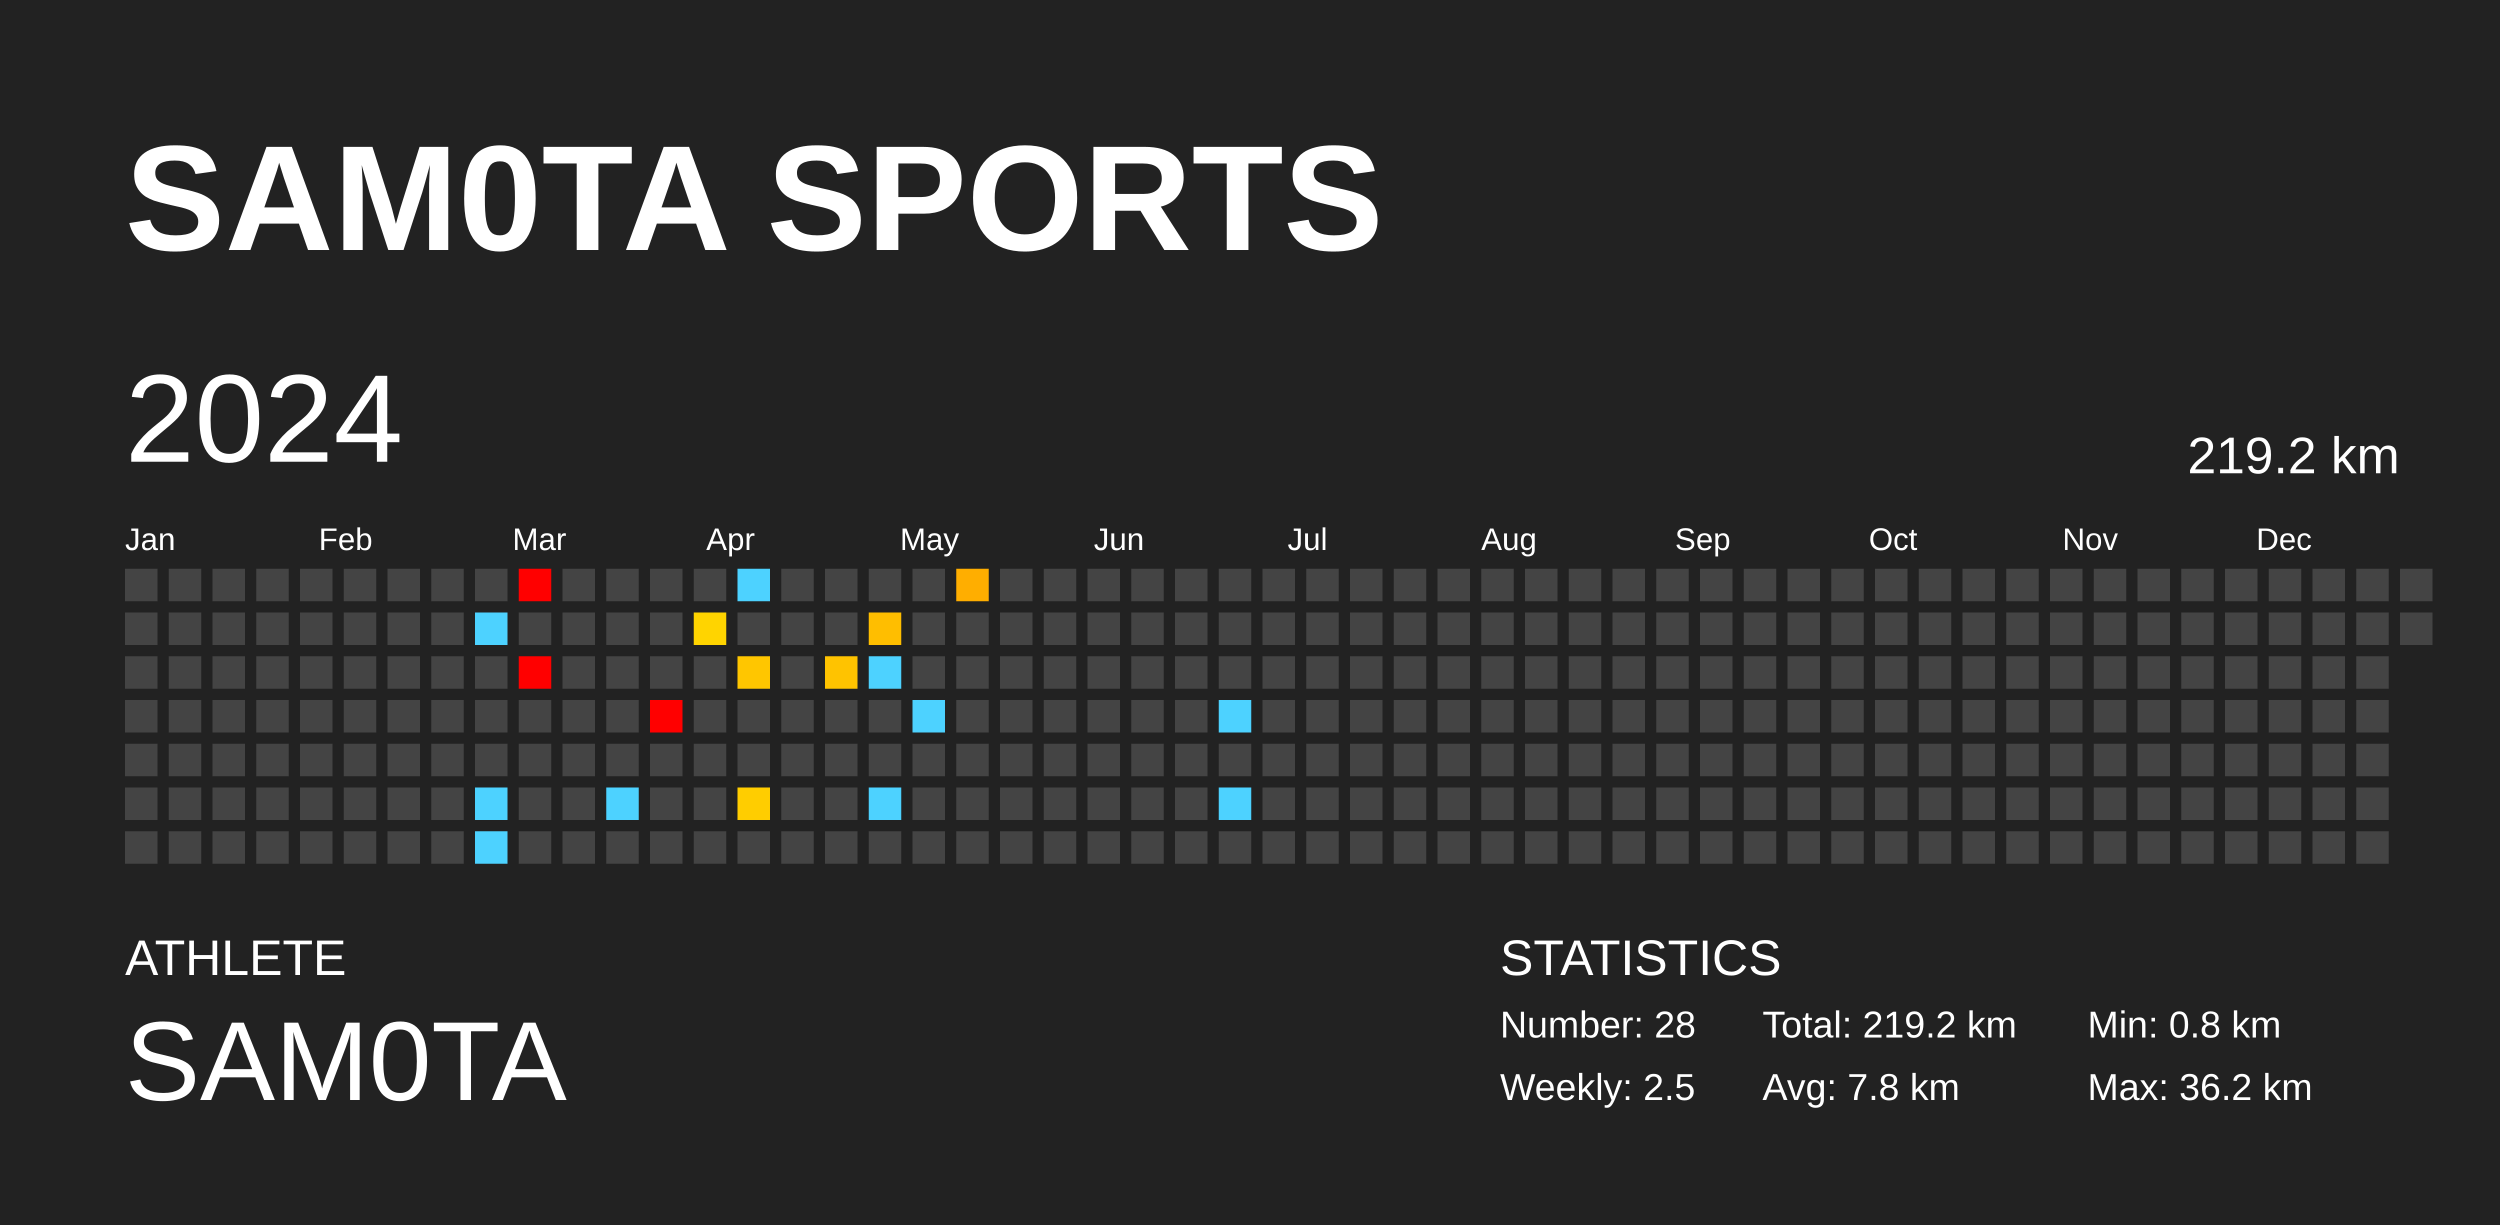
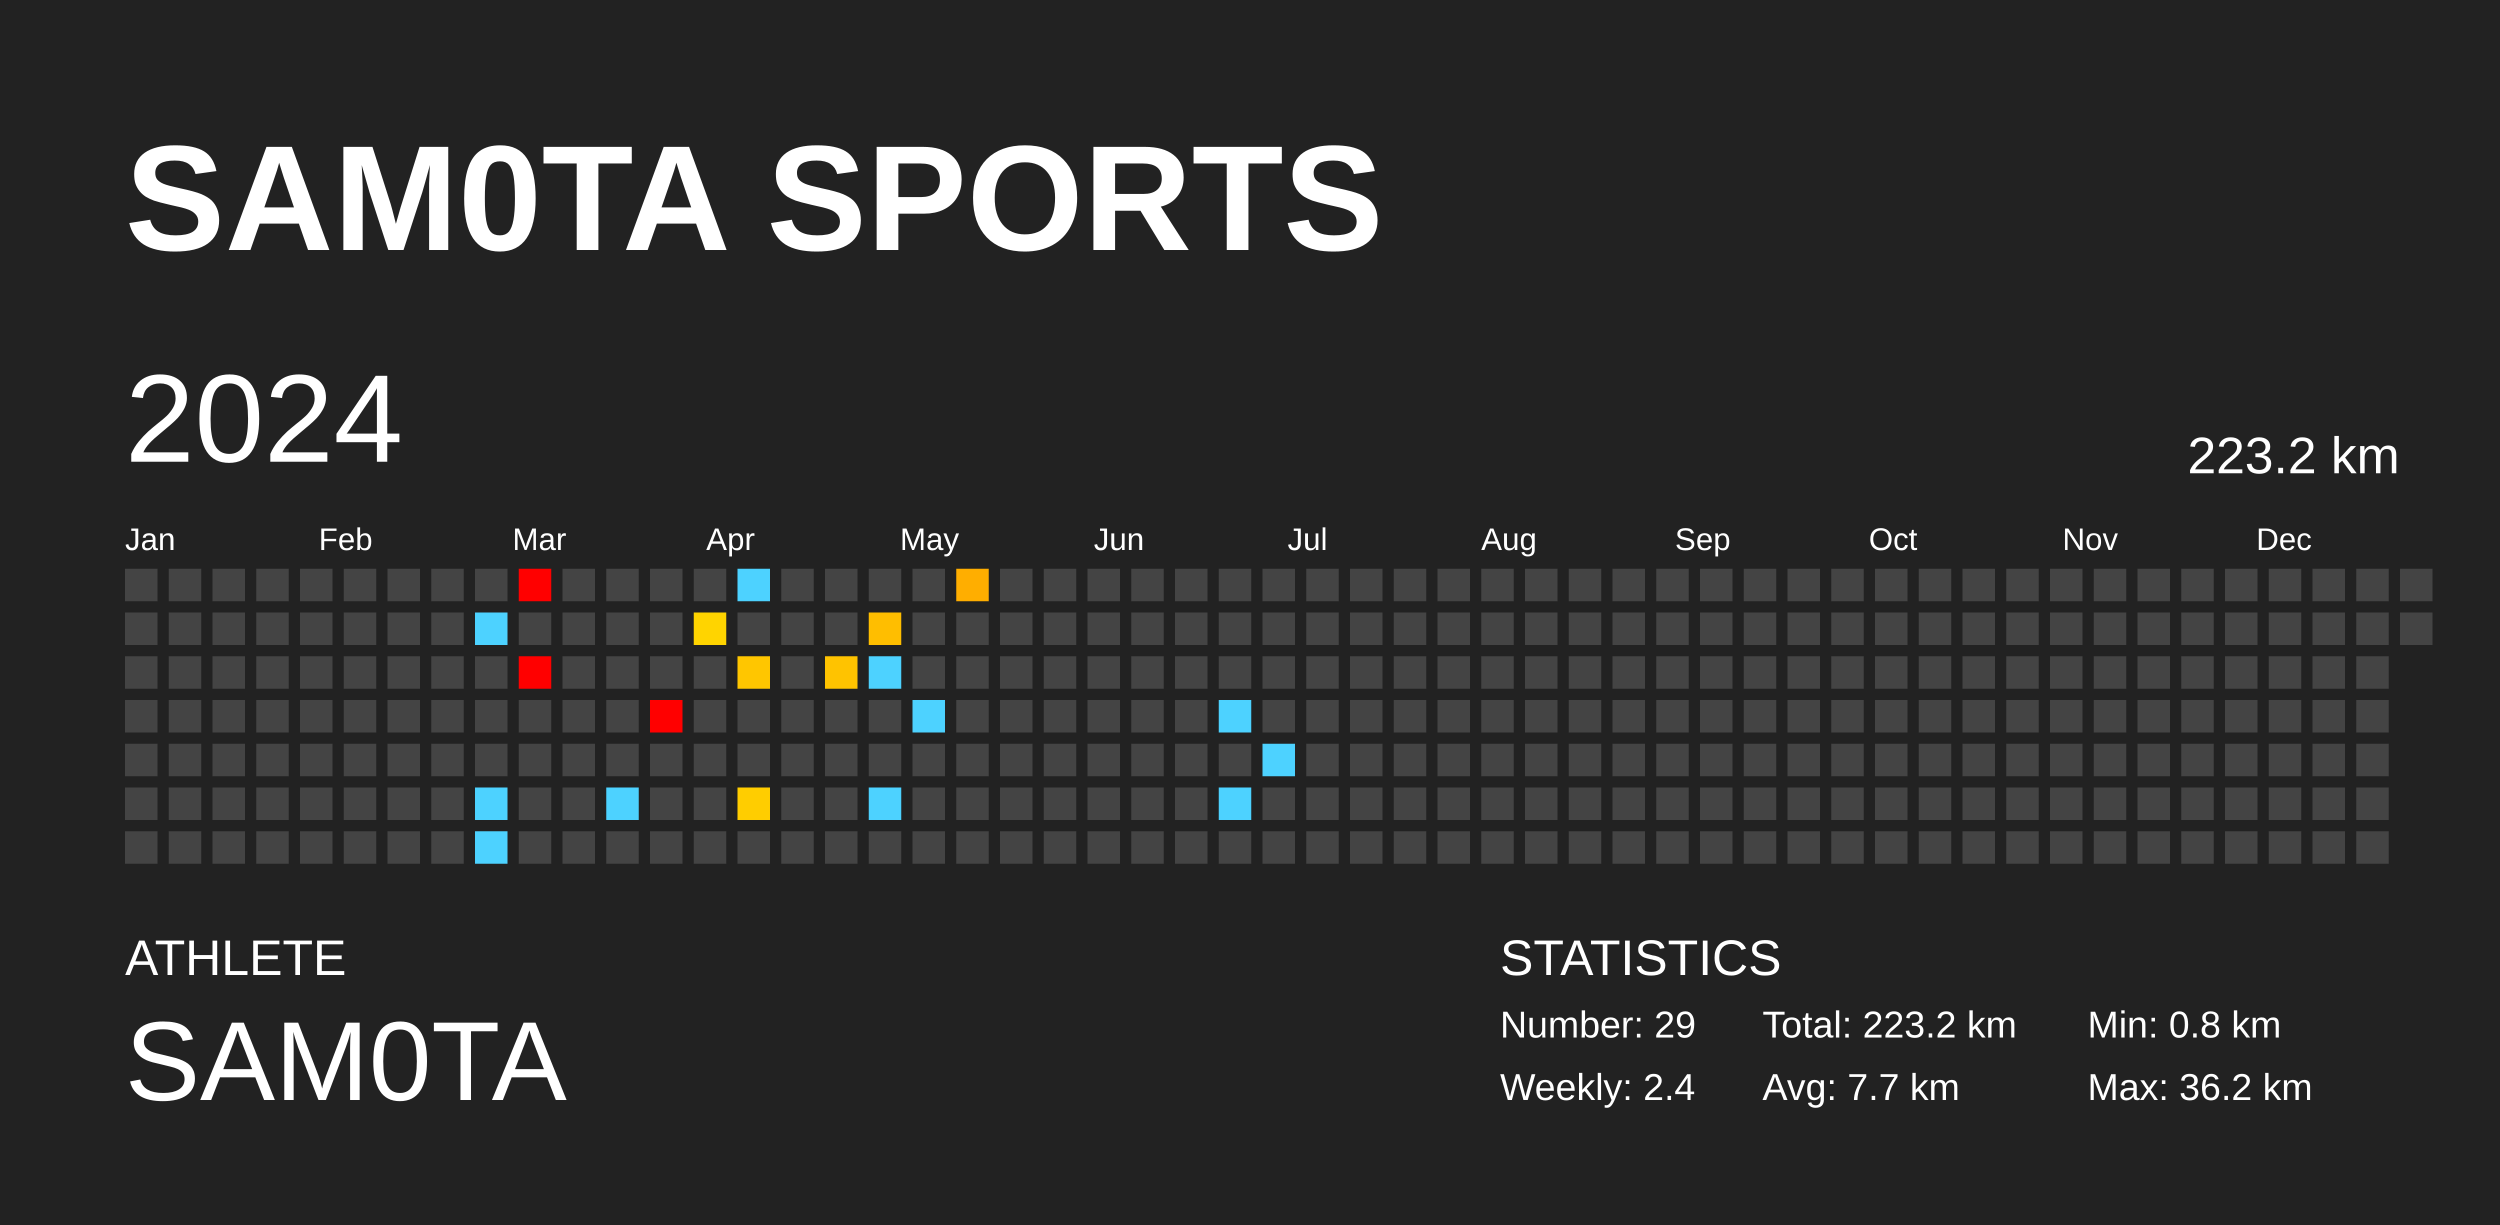
<svg xmlns="http://www.w3.org/2000/svg" baseProfile="full" height="98mm" version="1.1" viewBox="0,0,200,98" width="200mm">
  <defs />
  <rect fill="#222222" height="98" width="200" x="0" y="0" />
  <text fill="#FFFFFF" style="font-size:12px; font-family:Arial; font-weight:bold;" x="10" y="20">SAM0TA SPORTS</text>
  <text fill="#FFFFFF" style="font-size:4px; font-family:Arial" x="10" y="78">ATHLETE</text>
  <text fill="#FFFFFF" style="font-size:9px; font-family:Arial" x="10" y="88">SAM0TA</text>
  <text fill="#FFFFFF" style="font-size:4px; font-family:Arial" x="120" y="78">STATISTICS</text>
-   <text fill="#FFFFFF" style="font-size:3px; font-family:Arial" x="120" y="83">Number: 28</text>
-   <text fill="#FFFFFF" style="font-size:3px; font-family:Arial" x="120" y="88">Weekly: 2.5</text>
-   <text fill="#FFFFFF" style="font-size:3px; font-family:Arial" x="141" y="83">Total: 219.2 km</text>
-   <text fill="#FFFFFF" style="font-size:3px; font-family:Arial" x="141" y="88">Avg: 7.8 km</text>
+   <text fill="#FFFFFF" style="font-size:3px; font-family:Arial" x="120" y="83">Number: 29</text>
+   <text fill="#FFFFFF" style="font-size:3px; font-family:Arial" x="120" y="88">Weekly: 2.4</text>
+   <text fill="#FFFFFF" style="font-size:3px; font-family:Arial" x="141" y="83">Total: 223.2 km</text>
+   <text fill="#FFFFFF" style="font-size:3px; font-family:Arial" x="141" y="88">Avg: 7.7 km</text>
  <text fill="#FFFFFF" style="font-size:3px; font-family:Arial" x="167" y="83">Min: 0.8 km</text>
  <text fill="#FFFFFF" style="font-size:3px; font-family:Arial" x="167" y="88">Max: 36.2 km</text>
  <text dominant-baseline="hanging" fill="#FFFFFF" style="font-size:10.0px; font-family:Arial;" x="10" y="30">2024</text>
-   <text dominant-baseline="hanging" fill="#FFFFFF" style="font-size:4.125px; font-family:Arial;" x="175" y="35">219.2 km</text>
+   <text dominant-baseline="hanging" fill="#FFFFFF" style="font-size:4.125px; font-family:Arial;" x="175" y="35">223.2 km</text>
  <text fill="#FFFFFF" style="font-size:2.5px; font-family:Arial" x="10.0" y="44">Jan</text>
  <text fill="#FFFFFF" style="font-size:2.5px; font-family:Arial" x="25.5" y="44">Feb</text>
  <text fill="#FFFFFF" style="font-size:2.5px; font-family:Arial" x="41.0" y="44">Mar</text>
  <text fill="#FFFFFF" style="font-size:2.5px; font-family:Arial" x="56.5" y="44">Apr</text>
  <text fill="#FFFFFF" style="font-size:2.5px; font-family:Arial" x="72.0" y="44">May</text>
  <text fill="#FFFFFF" style="font-size:2.5px; font-family:Arial" x="87.5" y="44">Jun</text>
  <text fill="#FFFFFF" style="font-size:2.5px; font-family:Arial" x="103.0" y="44">Jul</text>
  <text fill="#FFFFFF" style="font-size:2.5px; font-family:Arial" x="118.5" y="44">Aug</text>
  <text fill="#FFFFFF" style="font-size:2.5px; font-family:Arial" x="134.0" y="44">Sep</text>
  <text fill="#FFFFFF" style="font-size:2.5px; font-family:Arial" x="149.5" y="44">Oct</text>
  <text fill="#FFFFFF" style="font-size:2.5px; font-family:Arial" x="165.0" y="44">Nov</text>
  <text fill="#FFFFFF" style="font-size:2.5px; font-family:Arial" x="180.5" y="44">Dec</text>
  <rect fill="#444444" height="2.6" width="2.6" x="10.0" y="45.5" />
  <rect fill="#444444" height="2.6" width="2.6" x="10.0" y="49.0" />
  <rect fill="#444444" height="2.6" width="2.6" x="10.0" y="52.5" />
  <rect fill="#444444" height="2.6" width="2.6" x="10.0" y="56.0" />
  <rect fill="#444444" height="2.6" width="2.6" x="10.0" y="59.5" />
  <rect fill="#444444" height="2.6" width="2.6" x="10.0" y="63.0" />
  <rect fill="#444444" height="2.6" width="2.6" x="10.0" y="66.5" />
  <rect fill="#444444" height="2.6" width="2.6" x="13.5" y="45.5" />
  <rect fill="#444444" height="2.6" width="2.6" x="13.5" y="49.0" />
  <rect fill="#444444" height="2.6" width="2.6" x="13.5" y="52.5" />
  <rect fill="#444444" height="2.6" width="2.6" x="13.5" y="56.0" />
  <rect fill="#444444" height="2.6" width="2.6" x="13.5" y="59.5" />
  <rect fill="#444444" height="2.6" width="2.6" x="13.5" y="63.0" />
  <rect fill="#444444" height="2.6" width="2.6" x="13.5" y="66.5" />
  <rect fill="#444444" height="2.6" width="2.6" x="17.0" y="45.5" />
  <rect fill="#444444" height="2.6" width="2.6" x="17.0" y="49.0" />
  <rect fill="#444444" height="2.6" width="2.6" x="17.0" y="52.5" />
  <rect fill="#444444" height="2.6" width="2.6" x="17.0" y="56.0" />
  <rect fill="#444444" height="2.6" width="2.6" x="17.0" y="59.5" />
  <rect fill="#444444" height="2.6" width="2.6" x="17.0" y="63.0" />
  <rect fill="#444444" height="2.6" width="2.6" x="17.0" y="66.5" />
  <rect fill="#444444" height="2.6" width="2.6" x="20.5" y="45.5" />
  <rect fill="#444444" height="2.6" width="2.6" x="20.5" y="49.0" />
  <rect fill="#444444" height="2.6" width="2.6" x="20.5" y="52.5" />
  <rect fill="#444444" height="2.6" width="2.6" x="20.5" y="56.0" />
  <rect fill="#444444" height="2.6" width="2.6" x="20.5" y="59.5" />
  <rect fill="#444444" height="2.6" width="2.6" x="20.5" y="63.0" />
  <rect fill="#444444" height="2.6" width="2.6" x="20.5" y="66.5" />
  <rect fill="#444444" height="2.6" width="2.6" x="24.0" y="45.5" />
  <rect fill="#444444" height="2.6" width="2.6" x="24.0" y="49.0" />
  <rect fill="#444444" height="2.6" width="2.6" x="24.0" y="52.5" />
  <rect fill="#444444" height="2.6" width="2.6" x="24.0" y="56.0" />
  <rect fill="#444444" height="2.6" width="2.6" x="24.0" y="59.5" />
  <rect fill="#444444" height="2.6" width="2.6" x="24.0" y="63.0" />
  <rect fill="#444444" height="2.6" width="2.6" x="24.0" y="66.5" />
  <rect fill="#444444" height="2.6" width="2.6" x="27.5" y="45.5" />
  <rect fill="#444444" height="2.6" width="2.6" x="27.5" y="49.0" />
  <rect fill="#444444" height="2.6" width="2.6" x="27.5" y="52.5" />
  <rect fill="#444444" height="2.6" width="2.6" x="27.5" y="56.0" />
  <rect fill="#444444" height="2.6" width="2.6" x="27.5" y="59.5" />
  <rect fill="#444444" height="2.6" width="2.6" x="27.5" y="63.0" />
  <rect fill="#444444" height="2.6" width="2.6" x="27.5" y="66.5" />
  <rect fill="#444444" height="2.6" width="2.6" x="31.0" y="45.5" />
  <rect fill="#444444" height="2.6" width="2.6" x="31.0" y="49.0" />
  <rect fill="#444444" height="2.6" width="2.6" x="31.0" y="52.5" />
  <rect fill="#444444" height="2.6" width="2.6" x="31.0" y="56.0" />
  <rect fill="#444444" height="2.6" width="2.6" x="31.0" y="59.5" />
  <rect fill="#444444" height="2.6" width="2.6" x="31.0" y="63.0" />
  <rect fill="#444444" height="2.6" width="2.6" x="31.0" y="66.5" />
  <rect fill="#444444" height="2.6" width="2.6" x="34.5" y="45.5" />
  <rect fill="#444444" height="2.6" width="2.6" x="34.5" y="49.0" />
  <rect fill="#444444" height="2.6" width="2.6" x="34.5" y="52.5" />
  <rect fill="#444444" height="2.6" width="2.6" x="34.5" y="56.0" />
  <rect fill="#444444" height="2.6" width="2.6" x="34.5" y="59.5" />
  <rect fill="#444444" height="2.6" width="2.6" x="34.5" y="63.0" />
  <rect fill="#444444" height="2.6" width="2.6" x="34.5" y="66.5" />
  <rect fill="#444444" height="2.6" width="2.6" x="38.0" y="45.5" />
  <rect fill="#4dd2ff" height="2.6" width="2.6" x="38.0" y="49.0" />
  <rect fill="#444444" height="2.6" width="2.6" x="38.0" y="52.5" />
  <rect fill="#444444" height="2.6" width="2.6" x="38.0" y="56.0" />
  <rect fill="#444444" height="2.6" width="2.6" x="38.0" y="59.5" />
  <rect fill="#4dd2ff" height="2.6" width="2.6" x="38.0" y="63.0" />
  <rect fill="#4dd2ff" height="2.6" width="2.6" x="38.0" y="66.5" />
  <rect fill="red" height="2.6" width="2.6" x="41.5" y="45.5" />
  <rect fill="#444444" height="2.6" width="2.6" x="41.5" y="49.0" />
  <rect fill="red" height="2.6" width="2.6" x="41.5" y="52.5" />
  <rect fill="#444444" height="2.6" width="2.6" x="41.5" y="56.0" />
  <rect fill="#444444" height="2.6" width="2.6" x="41.5" y="59.5" />
  <rect fill="#444444" height="2.6" width="2.6" x="41.5" y="63.0" />
  <rect fill="#444444" height="2.6" width="2.6" x="41.5" y="66.5" />
  <rect fill="#444444" height="2.6" width="2.6" x="45.0" y="45.5" />
  <rect fill="#444444" height="2.6" width="2.6" x="45.0" y="49.0" />
  <rect fill="#444444" height="2.6" width="2.6" x="45.0" y="52.5" />
  <rect fill="#444444" height="2.6" width="2.6" x="45.0" y="56.0" />
  <rect fill="#444444" height="2.6" width="2.6" x="45.0" y="59.5" />
  <rect fill="#444444" height="2.6" width="2.6" x="45.0" y="63.0" />
  <rect fill="#444444" height="2.6" width="2.6" x="45.0" y="66.5" />
  <rect fill="#444444" height="2.6" width="2.6" x="48.5" y="45.5" />
  <rect fill="#444444" height="2.6" width="2.6" x="48.5" y="49.0" />
  <rect fill="#444444" height="2.6" width="2.6" x="48.5" y="52.5" />
  <rect fill="#444444" height="2.6" width="2.6" x="48.5" y="56.0" />
  <rect fill="#444444" height="2.6" width="2.6" x="48.5" y="59.5" />
  <rect fill="#4dd2ff" height="2.6" width="2.6" x="48.5" y="63.0" />
  <rect fill="#444444" height="2.6" width="2.6" x="48.5" y="66.5" />
  <rect fill="#444444" height="2.6" width="2.6" x="52.0" y="45.5" />
  <rect fill="#444444" height="2.6" width="2.6" x="52.0" y="49.0" />
  <rect fill="#444444" height="2.6" width="2.6" x="52.0" y="52.5" />
  <rect fill="red" height="2.6" width="2.6" x="52.0" y="56.0" />
  <rect fill="#444444" height="2.6" width="2.6" x="52.0" y="59.5" />
  <rect fill="#444444" height="2.6" width="2.6" x="52.0" y="63.0" />
  <rect fill="#444444" height="2.6" width="2.6" x="52.0" y="66.5" />
  <rect fill="#444444" height="2.6" width="2.6" x="55.5" y="45.5" />
  <rect fill="#ffd400" height="2.6" width="2.6" x="55.5" y="49.0" />
  <rect fill="#444444" height="2.6" width="2.6" x="55.5" y="52.5" />
  <rect fill="#444444" height="2.6" width="2.6" x="55.5" y="56.0" />
  <rect fill="#444444" height="2.6" width="2.6" x="55.5" y="59.5" />
  <rect fill="#444444" height="2.6" width="2.6" x="55.5" y="63.0" />
  <rect fill="#444444" height="2.6" width="2.6" x="55.5" y="66.5" />
  <rect fill="#4dd2ff" height="2.6" width="2.6" x="59.0" y="45.5" />
  <rect fill="#444444" height="2.6" width="2.6" x="59.0" y="49.0" />
  <rect fill="#ffc600" height="2.6" width="2.6" x="59.0" y="52.5" />
  <rect fill="#444444" height="2.6" width="2.6" x="59.0" y="56.0" />
  <rect fill="#444444" height="2.6" width="2.6" x="59.0" y="59.5" />
  <rect fill="#ffcd00" height="2.6" width="2.6" x="59.0" y="63.0" />
  <rect fill="#444444" height="2.6" width="2.6" x="59.0" y="66.5" />
  <rect fill="#444444" height="2.6" width="2.6" x="62.5" y="45.5" />
  <rect fill="#444444" height="2.6" width="2.6" x="62.5" y="49.0" />
  <rect fill="#444444" height="2.6" width="2.6" x="62.5" y="52.5" />
  <rect fill="#444444" height="2.6" width="2.6" x="62.5" y="56.0" />
  <rect fill="#444444" height="2.6" width="2.6" x="62.5" y="59.5" />
  <rect fill="#444444" height="2.6" width="2.6" x="62.5" y="63.0" />
  <rect fill="#444444" height="2.6" width="2.6" x="62.5" y="66.5" />
  <rect fill="#444444" height="2.6" width="2.6" x="66.0" y="45.5" />
  <rect fill="#444444" height="2.6" width="2.6" x="66.0" y="49.0" />
  <rect fill="#ffc300" height="2.6" width="2.6" x="66.0" y="52.5" />
  <rect fill="#444444" height="2.6" width="2.6" x="66.0" y="56.0" />
  <rect fill="#444444" height="2.6" width="2.6" x="66.0" y="59.5" />
  <rect fill="#444444" height="2.6" width="2.6" x="66.0" y="63.0" />
  <rect fill="#444444" height="2.6" width="2.6" x="66.0" y="66.5" />
  <rect fill="#444444" height="2.6" width="2.6" x="69.5" y="45.5" />
  <rect fill="#ffbe00" height="2.6" width="2.6" x="69.5" y="49.0" />
  <rect fill="#4dd2ff" height="2.6" width="2.6" x="69.5" y="52.5" />
  <rect fill="#444444" height="2.6" width="2.6" x="69.5" y="56.0" />
  <rect fill="#444444" height="2.6" width="2.6" x="69.5" y="59.5" />
  <rect fill="#4dd2ff" height="2.6" width="2.6" x="69.5" y="63.0" />
  <rect fill="#444444" height="2.6" width="2.6" x="69.5" y="66.5" />
  <rect fill="#444444" height="2.6" width="2.6" x="73.0" y="45.5" />
  <rect fill="#444444" height="2.6" width="2.6" x="73.0" y="49.0" />
  <rect fill="#444444" height="2.6" width="2.6" x="73.0" y="52.5" />
  <rect fill="#4dd2ff" height="2.6" width="2.6" x="73.0" y="56.0" />
  <rect fill="#444444" height="2.6" width="2.6" x="73.0" y="59.5" />
  <rect fill="#444444" height="2.6" width="2.6" x="73.0" y="63.0" />
  <rect fill="#444444" height="2.6" width="2.6" x="73.0" y="66.5" />
  <rect fill="#ffae00" height="2.6" width="2.6" x="76.5" y="45.5" />
  <rect fill="#444444" height="2.6" width="2.6" x="76.5" y="49.0" />
  <rect fill="#444444" height="2.6" width="2.6" x="76.5" y="52.5" />
  <rect fill="#444444" height="2.6" width="2.6" x="76.5" y="56.0" />
  <rect fill="#444444" height="2.6" width="2.6" x="76.5" y="59.5" />
  <rect fill="#444444" height="2.6" width="2.6" x="76.5" y="63.0" />
  <rect fill="#444444" height="2.6" width="2.6" x="76.5" y="66.5" />
  <rect fill="#444444" height="2.6" width="2.6" x="80.0" y="45.5" />
  <rect fill="#444444" height="2.6" width="2.6" x="80.0" y="49.0" />
  <rect fill="#444444" height="2.6" width="2.6" x="80.0" y="52.5" />
  <rect fill="#444444" height="2.6" width="2.6" x="80.0" y="56.0" />
  <rect fill="#444444" height="2.6" width="2.6" x="80.0" y="59.5" />
  <rect fill="#444444" height="2.6" width="2.6" x="80.0" y="63.0" />
  <rect fill="#444444" height="2.6" width="2.6" x="80.0" y="66.5" />
  <rect fill="#444444" height="2.6" width="2.6" x="83.5" y="45.5" />
  <rect fill="#444444" height="2.6" width="2.6" x="83.5" y="49.0" />
  <rect fill="#444444" height="2.6" width="2.6" x="83.5" y="52.5" />
  <rect fill="#444444" height="2.6" width="2.6" x="83.5" y="56.0" />
  <rect fill="#444444" height="2.6" width="2.6" x="83.5" y="59.5" />
  <rect fill="#444444" height="2.6" width="2.6" x="83.5" y="63.0" />
  <rect fill="#444444" height="2.6" width="2.6" x="83.5" y="66.5" />
  <rect fill="#444444" height="2.6" width="2.6" x="87.0" y="45.5" />
  <rect fill="#444444" height="2.6" width="2.6" x="87.0" y="49.0" />
  <rect fill="#444444" height="2.6" width="2.6" x="87.0" y="52.5" />
  <rect fill="#444444" height="2.6" width="2.6" x="87.0" y="56.0" />
  <rect fill="#444444" height="2.6" width="2.6" x="87.0" y="59.5" />
  <rect fill="#444444" height="2.6" width="2.6" x="87.0" y="63.0" />
  <rect fill="#444444" height="2.6" width="2.6" x="87.0" y="66.5" />
  <rect fill="#444444" height="2.6" width="2.6" x="90.5" y="45.5" />
  <rect fill="#444444" height="2.6" width="2.6" x="90.5" y="49.0" />
  <rect fill="#444444" height="2.6" width="2.6" x="90.5" y="52.5" />
  <rect fill="#444444" height="2.6" width="2.6" x="90.5" y="56.0" />
  <rect fill="#444444" height="2.6" width="2.6" x="90.5" y="59.5" />
  <rect fill="#444444" height="2.6" width="2.6" x="90.5" y="63.0" />
  <rect fill="#444444" height="2.6" width="2.6" x="90.5" y="66.5" />
  <rect fill="#444444" height="2.6" width="2.6" x="94.0" y="45.5" />
  <rect fill="#444444" height="2.6" width="2.6" x="94.0" y="49.0" />
  <rect fill="#444444" height="2.6" width="2.6" x="94.0" y="52.5" />
  <rect fill="#444444" height="2.6" width="2.6" x="94.0" y="56.0" />
  <rect fill="#444444" height="2.6" width="2.6" x="94.0" y="59.5" />
  <rect fill="#444444" height="2.6" width="2.6" x="94.0" y="63.0" />
  <rect fill="#444444" height="2.6" width="2.6" x="94.0" y="66.5" />
  <rect fill="#444444" height="2.6" width="2.6" x="97.5" y="45.5" />
  <rect fill="#444444" height="2.6" width="2.6" x="97.5" y="49.0" />
  <rect fill="#444444" height="2.6" width="2.6" x="97.5" y="52.5" />
  <rect fill="#4dd2ff" height="2.6" width="2.6" x="97.5" y="56.0" />
  <rect fill="#444444" height="2.6" width="2.6" x="97.5" y="59.5" />
  <rect fill="#4dd2ff" height="2.6" width="2.6" x="97.5" y="63.0" />
  <rect fill="#444444" height="2.6" width="2.6" x="97.5" y="66.5" />
  <rect fill="#444444" height="2.6" width="2.6" x="101.0" y="45.5" />
  <rect fill="#444444" height="2.6" width="2.6" x="101.0" y="49.0" />
  <rect fill="#444444" height="2.6" width="2.6" x="101.0" y="52.5" />
  <rect fill="#444444" height="2.6" width="2.6" x="101.0" y="56.0" />
-   <rect fill="#444444" height="2.6" width="2.6" x="101.0" y="59.5" />
+   <rect fill="#4dd2ff" height="2.6" width="2.6" x="101.0" y="59.5" />
  <rect fill="#444444" height="2.6" width="2.6" x="101.0" y="63.0" />
  <rect fill="#444444" height="2.6" width="2.6" x="101.0" y="66.5" />
  <rect fill="#444444" height="2.6" width="2.6" x="104.5" y="45.5" />
  <rect fill="#444444" height="2.6" width="2.6" x="104.5" y="49.0" />
  <rect fill="#444444" height="2.6" width="2.6" x="104.5" y="52.5" />
  <rect fill="#444444" height="2.6" width="2.6" x="104.5" y="56.0" />
  <rect fill="#444444" height="2.6" width="2.6" x="104.5" y="59.5" />
  <rect fill="#444444" height="2.6" width="2.6" x="104.5" y="63.0" />
  <rect fill="#444444" height="2.6" width="2.6" x="104.5" y="66.5" />
  <rect fill="#444444" height="2.6" width="2.6" x="108.0" y="45.5" />
  <rect fill="#444444" height="2.6" width="2.6" x="108.0" y="49.0" />
  <rect fill="#444444" height="2.6" width="2.6" x="108.0" y="52.5" />
  <rect fill="#444444" height="2.6" width="2.6" x="108.0" y="56.0" />
  <rect fill="#444444" height="2.6" width="2.6" x="108.0" y="59.5" />
  <rect fill="#444444" height="2.6" width="2.6" x="108.0" y="63.0" />
  <rect fill="#444444" height="2.6" width="2.6" x="108.0" y="66.5" />
  <rect fill="#444444" height="2.6" width="2.6" x="111.5" y="45.5" />
  <rect fill="#444444" height="2.6" width="2.6" x="111.5" y="49.0" />
  <rect fill="#444444" height="2.6" width="2.6" x="111.5" y="52.5" />
  <rect fill="#444444" height="2.6" width="2.6" x="111.5" y="56.0" />
  <rect fill="#444444" height="2.6" width="2.6" x="111.5" y="59.5" />
  <rect fill="#444444" height="2.6" width="2.6" x="111.5" y="63.0" />
  <rect fill="#444444" height="2.6" width="2.6" x="111.5" y="66.5" />
  <rect fill="#444444" height="2.6" width="2.6" x="115.0" y="45.5" />
  <rect fill="#444444" height="2.6" width="2.6" x="115.0" y="49.0" />
  <rect fill="#444444" height="2.6" width="2.6" x="115.0" y="52.5" />
  <rect fill="#444444" height="2.6" width="2.6" x="115.0" y="56.0" />
  <rect fill="#444444" height="2.6" width="2.6" x="115.0" y="59.5" />
  <rect fill="#444444" height="2.6" width="2.6" x="115.0" y="63.0" />
  <rect fill="#444444" height="2.6" width="2.6" x="115.0" y="66.5" />
  <rect fill="#444444" height="2.6" width="2.6" x="118.5" y="45.5" />
  <rect fill="#444444" height="2.6" width="2.6" x="118.5" y="49.0" />
  <rect fill="#444444" height="2.6" width="2.6" x="118.5" y="52.5" />
  <rect fill="#444444" height="2.6" width="2.6" x="118.5" y="56.0" />
  <rect fill="#444444" height="2.6" width="2.6" x="118.5" y="59.5" />
  <rect fill="#444444" height="2.6" width="2.6" x="118.5" y="63.0" />
  <rect fill="#444444" height="2.6" width="2.6" x="118.5" y="66.5" />
  <rect fill="#444444" height="2.6" width="2.6" x="122.0" y="45.5" />
  <rect fill="#444444" height="2.6" width="2.6" x="122.0" y="49.0" />
  <rect fill="#444444" height="2.6" width="2.6" x="122.0" y="52.5" />
  <rect fill="#444444" height="2.6" width="2.6" x="122.0" y="56.0" />
  <rect fill="#444444" height="2.6" width="2.6" x="122.0" y="59.5" />
  <rect fill="#444444" height="2.6" width="2.6" x="122.0" y="63.0" />
  <rect fill="#444444" height="2.6" width="2.6" x="122.0" y="66.5" />
  <rect fill="#444444" height="2.6" width="2.6" x="125.5" y="45.5" />
  <rect fill="#444444" height="2.6" width="2.6" x="125.5" y="49.0" />
  <rect fill="#444444" height="2.6" width="2.6" x="125.5" y="52.5" />
  <rect fill="#444444" height="2.6" width="2.6" x="125.5" y="56.0" />
  <rect fill="#444444" height="2.6" width="2.6" x="125.5" y="59.5" />
  <rect fill="#444444" height="2.6" width="2.6" x="125.5" y="63.0" />
  <rect fill="#444444" height="2.6" width="2.6" x="125.5" y="66.5" />
  <rect fill="#444444" height="2.6" width="2.6" x="129.0" y="45.5" />
  <rect fill="#444444" height="2.6" width="2.6" x="129.0" y="49.0" />
  <rect fill="#444444" height="2.6" width="2.6" x="129.0" y="52.5" />
  <rect fill="#444444" height="2.6" width="2.6" x="129.0" y="56.0" />
  <rect fill="#444444" height="2.6" width="2.6" x="129.0" y="59.5" />
  <rect fill="#444444" height="2.6" width="2.6" x="129.0" y="63.0" />
  <rect fill="#444444" height="2.6" width="2.6" x="129.0" y="66.5" />
  <rect fill="#444444" height="2.6" width="2.6" x="132.5" y="45.5" />
  <rect fill="#444444" height="2.6" width="2.6" x="132.5" y="49.0" />
  <rect fill="#444444" height="2.6" width="2.6" x="132.5" y="52.5" />
  <rect fill="#444444" height="2.6" width="2.6" x="132.5" y="56.0" />
  <rect fill="#444444" height="2.6" width="2.6" x="132.5" y="59.5" />
  <rect fill="#444444" height="2.6" width="2.6" x="132.5" y="63.0" />
  <rect fill="#444444" height="2.6" width="2.6" x="132.5" y="66.5" />
  <rect fill="#444444" height="2.6" width="2.6" x="136.0" y="45.5" />
  <rect fill="#444444" height="2.6" width="2.6" x="136.0" y="49.0" />
  <rect fill="#444444" height="2.6" width="2.6" x="136.0" y="52.5" />
  <rect fill="#444444" height="2.6" width="2.6" x="136.0" y="56.0" />
  <rect fill="#444444" height="2.6" width="2.6" x="136.0" y="59.5" />
  <rect fill="#444444" height="2.6" width="2.6" x="136.0" y="63.0" />
  <rect fill="#444444" height="2.6" width="2.6" x="136.0" y="66.5" />
  <rect fill="#444444" height="2.6" width="2.6" x="139.5" y="45.5" />
  <rect fill="#444444" height="2.6" width="2.6" x="139.5" y="49.0" />
  <rect fill="#444444" height="2.6" width="2.6" x="139.5" y="52.5" />
  <rect fill="#444444" height="2.6" width="2.6" x="139.5" y="56.0" />
  <rect fill="#444444" height="2.6" width="2.6" x="139.5" y="59.5" />
  <rect fill="#444444" height="2.6" width="2.6" x="139.5" y="63.0" />
  <rect fill="#444444" height="2.6" width="2.6" x="139.5" y="66.5" />
  <rect fill="#444444" height="2.6" width="2.6" x="143.0" y="45.5" />
  <rect fill="#444444" height="2.6" width="2.6" x="143.0" y="49.0" />
  <rect fill="#444444" height="2.6" width="2.6" x="143.0" y="52.5" />
  <rect fill="#444444" height="2.6" width="2.6" x="143.0" y="56.0" />
  <rect fill="#444444" height="2.6" width="2.6" x="143.0" y="59.5" />
  <rect fill="#444444" height="2.6" width="2.6" x="143.0" y="63.0" />
  <rect fill="#444444" height="2.6" width="2.6" x="143.0" y="66.5" />
  <rect fill="#444444" height="2.6" width="2.6" x="146.5" y="45.5" />
  <rect fill="#444444" height="2.6" width="2.6" x="146.5" y="49.0" />
  <rect fill="#444444" height="2.6" width="2.6" x="146.5" y="52.5" />
  <rect fill="#444444" height="2.6" width="2.6" x="146.5" y="56.0" />
  <rect fill="#444444" height="2.6" width="2.6" x="146.5" y="59.5" />
  <rect fill="#444444" height="2.6" width="2.6" x="146.5" y="63.0" />
  <rect fill="#444444" height="2.6" width="2.6" x="146.5" y="66.5" />
  <rect fill="#444444" height="2.6" width="2.6" x="150.0" y="45.5" />
  <rect fill="#444444" height="2.6" width="2.6" x="150.0" y="49.0" />
  <rect fill="#444444" height="2.6" width="2.6" x="150.0" y="52.5" />
  <rect fill="#444444" height="2.6" width="2.6" x="150.0" y="56.0" />
  <rect fill="#444444" height="2.6" width="2.6" x="150.0" y="59.5" />
  <rect fill="#444444" height="2.6" width="2.6" x="150.0" y="63.0" />
  <rect fill="#444444" height="2.6" width="2.6" x="150.0" y="66.5" />
  <rect fill="#444444" height="2.6" width="2.6" x="153.5" y="45.5" />
  <rect fill="#444444" height="2.6" width="2.6" x="153.5" y="49.0" />
  <rect fill="#444444" height="2.6" width="2.6" x="153.5" y="52.5" />
  <rect fill="#444444" height="2.6" width="2.6" x="153.5" y="56.0" />
  <rect fill="#444444" height="2.6" width="2.6" x="153.5" y="59.5" />
  <rect fill="#444444" height="2.6" width="2.6" x="153.5" y="63.0" />
  <rect fill="#444444" height="2.6" width="2.6" x="153.5" y="66.5" />
  <rect fill="#444444" height="2.6" width="2.6" x="157.0" y="45.5" />
  <rect fill="#444444" height="2.6" width="2.6" x="157.0" y="49.0" />
  <rect fill="#444444" height="2.6" width="2.6" x="157.0" y="52.5" />
  <rect fill="#444444" height="2.6" width="2.6" x="157.0" y="56.0" />
  <rect fill="#444444" height="2.6" width="2.6" x="157.0" y="59.5" />
  <rect fill="#444444" height="2.6" width="2.6" x="157.0" y="63.0" />
  <rect fill="#444444" height="2.6" width="2.6" x="157.0" y="66.5" />
  <rect fill="#444444" height="2.6" width="2.6" x="160.5" y="45.5" />
  <rect fill="#444444" height="2.6" width="2.6" x="160.5" y="49.0" />
  <rect fill="#444444" height="2.6" width="2.6" x="160.5" y="52.5" />
  <rect fill="#444444" height="2.6" width="2.6" x="160.5" y="56.0" />
  <rect fill="#444444" height="2.6" width="2.6" x="160.5" y="59.5" />
  <rect fill="#444444" height="2.6" width="2.6" x="160.5" y="63.0" />
  <rect fill="#444444" height="2.6" width="2.6" x="160.5" y="66.5" />
  <rect fill="#444444" height="2.6" width="2.6" x="164.0" y="45.5" />
  <rect fill="#444444" height="2.6" width="2.6" x="164.0" y="49.0" />
  <rect fill="#444444" height="2.6" width="2.6" x="164.0" y="52.5" />
  <rect fill="#444444" height="2.6" width="2.6" x="164.0" y="56.0" />
  <rect fill="#444444" height="2.6" width="2.6" x="164.0" y="59.5" />
  <rect fill="#444444" height="2.6" width="2.6" x="164.0" y="63.0" />
  <rect fill="#444444" height="2.6" width="2.6" x="164.0" y="66.5" />
  <rect fill="#444444" height="2.6" width="2.6" x="167.5" y="45.5" />
  <rect fill="#444444" height="2.6" width="2.6" x="167.5" y="49.0" />
  <rect fill="#444444" height="2.6" width="2.6" x="167.5" y="52.5" />
  <rect fill="#444444" height="2.6" width="2.6" x="167.5" y="56.0" />
  <rect fill="#444444" height="2.6" width="2.6" x="167.5" y="59.5" />
  <rect fill="#444444" height="2.6" width="2.6" x="167.5" y="63.0" />
  <rect fill="#444444" height="2.6" width="2.6" x="167.5" y="66.5" />
  <rect fill="#444444" height="2.6" width="2.6" x="171.0" y="45.5" />
  <rect fill="#444444" height="2.6" width="2.6" x="171.0" y="49.0" />
  <rect fill="#444444" height="2.6" width="2.6" x="171.0" y="52.5" />
  <rect fill="#444444" height="2.6" width="2.6" x="171.0" y="56.0" />
  <rect fill="#444444" height="2.6" width="2.6" x="171.0" y="59.5" />
  <rect fill="#444444" height="2.6" width="2.6" x="171.0" y="63.0" />
  <rect fill="#444444" height="2.6" width="2.6" x="171.0" y="66.5" />
  <rect fill="#444444" height="2.6" width="2.6" x="174.5" y="45.5" />
  <rect fill="#444444" height="2.6" width="2.6" x="174.5" y="49.0" />
  <rect fill="#444444" height="2.6" width="2.6" x="174.5" y="52.5" />
  <rect fill="#444444" height="2.6" width="2.6" x="174.5" y="56.0" />
  <rect fill="#444444" height="2.6" width="2.6" x="174.5" y="59.5" />
  <rect fill="#444444" height="2.6" width="2.6" x="174.5" y="63.0" />
  <rect fill="#444444" height="2.6" width="2.6" x="174.5" y="66.5" />
  <rect fill="#444444" height="2.6" width="2.6" x="178.0" y="45.5" />
  <rect fill="#444444" height="2.6" width="2.6" x="178.0" y="49.0" />
  <rect fill="#444444" height="2.6" width="2.6" x="178.0" y="52.5" />
  <rect fill="#444444" height="2.6" width="2.6" x="178.0" y="56.0" />
  <rect fill="#444444" height="2.6" width="2.6" x="178.0" y="59.5" />
  <rect fill="#444444" height="2.6" width="2.6" x="178.0" y="63.0" />
  <rect fill="#444444" height="2.6" width="2.6" x="178.0" y="66.5" />
  <rect fill="#444444" height="2.6" width="2.6" x="181.5" y="45.5" />
  <rect fill="#444444" height="2.6" width="2.6" x="181.5" y="49.0" />
  <rect fill="#444444" height="2.6" width="2.6" x="181.5" y="52.5" />
  <rect fill="#444444" height="2.6" width="2.6" x="181.5" y="56.0" />
  <rect fill="#444444" height="2.6" width="2.6" x="181.5" y="59.5" />
  <rect fill="#444444" height="2.6" width="2.6" x="181.5" y="63.0" />
  <rect fill="#444444" height="2.6" width="2.6" x="181.5" y="66.5" />
  <rect fill="#444444" height="2.6" width="2.6" x="185.0" y="45.5" />
  <rect fill="#444444" height="2.6" width="2.6" x="185.0" y="49.0" />
  <rect fill="#444444" height="2.6" width="2.6" x="185.0" y="52.5" />
  <rect fill="#444444" height="2.6" width="2.6" x="185.0" y="56.0" />
  <rect fill="#444444" height="2.6" width="2.6" x="185.0" y="59.5" />
  <rect fill="#444444" height="2.6" width="2.6" x="185.0" y="63.0" />
  <rect fill="#444444" height="2.6" width="2.6" x="185.0" y="66.5" />
  <rect fill="#444444" height="2.6" width="2.6" x="188.5" y="45.5" />
  <rect fill="#444444" height="2.6" width="2.6" x="188.5" y="49.0" />
  <rect fill="#444444" height="2.6" width="2.6" x="188.5" y="52.5" />
  <rect fill="#444444" height="2.6" width="2.6" x="188.5" y="56.0" />
  <rect fill="#444444" height="2.6" width="2.6" x="188.5" y="59.5" />
  <rect fill="#444444" height="2.6" width="2.6" x="188.5" y="63.0" />
  <rect fill="#444444" height="2.6" width="2.6" x="188.5" y="66.5" />
  <rect fill="#444444" height="2.6" width="2.6" x="192.0" y="45.5" />
  <rect fill="#444444" height="2.6" width="2.6" x="192.0" y="49.0" />
</svg>
